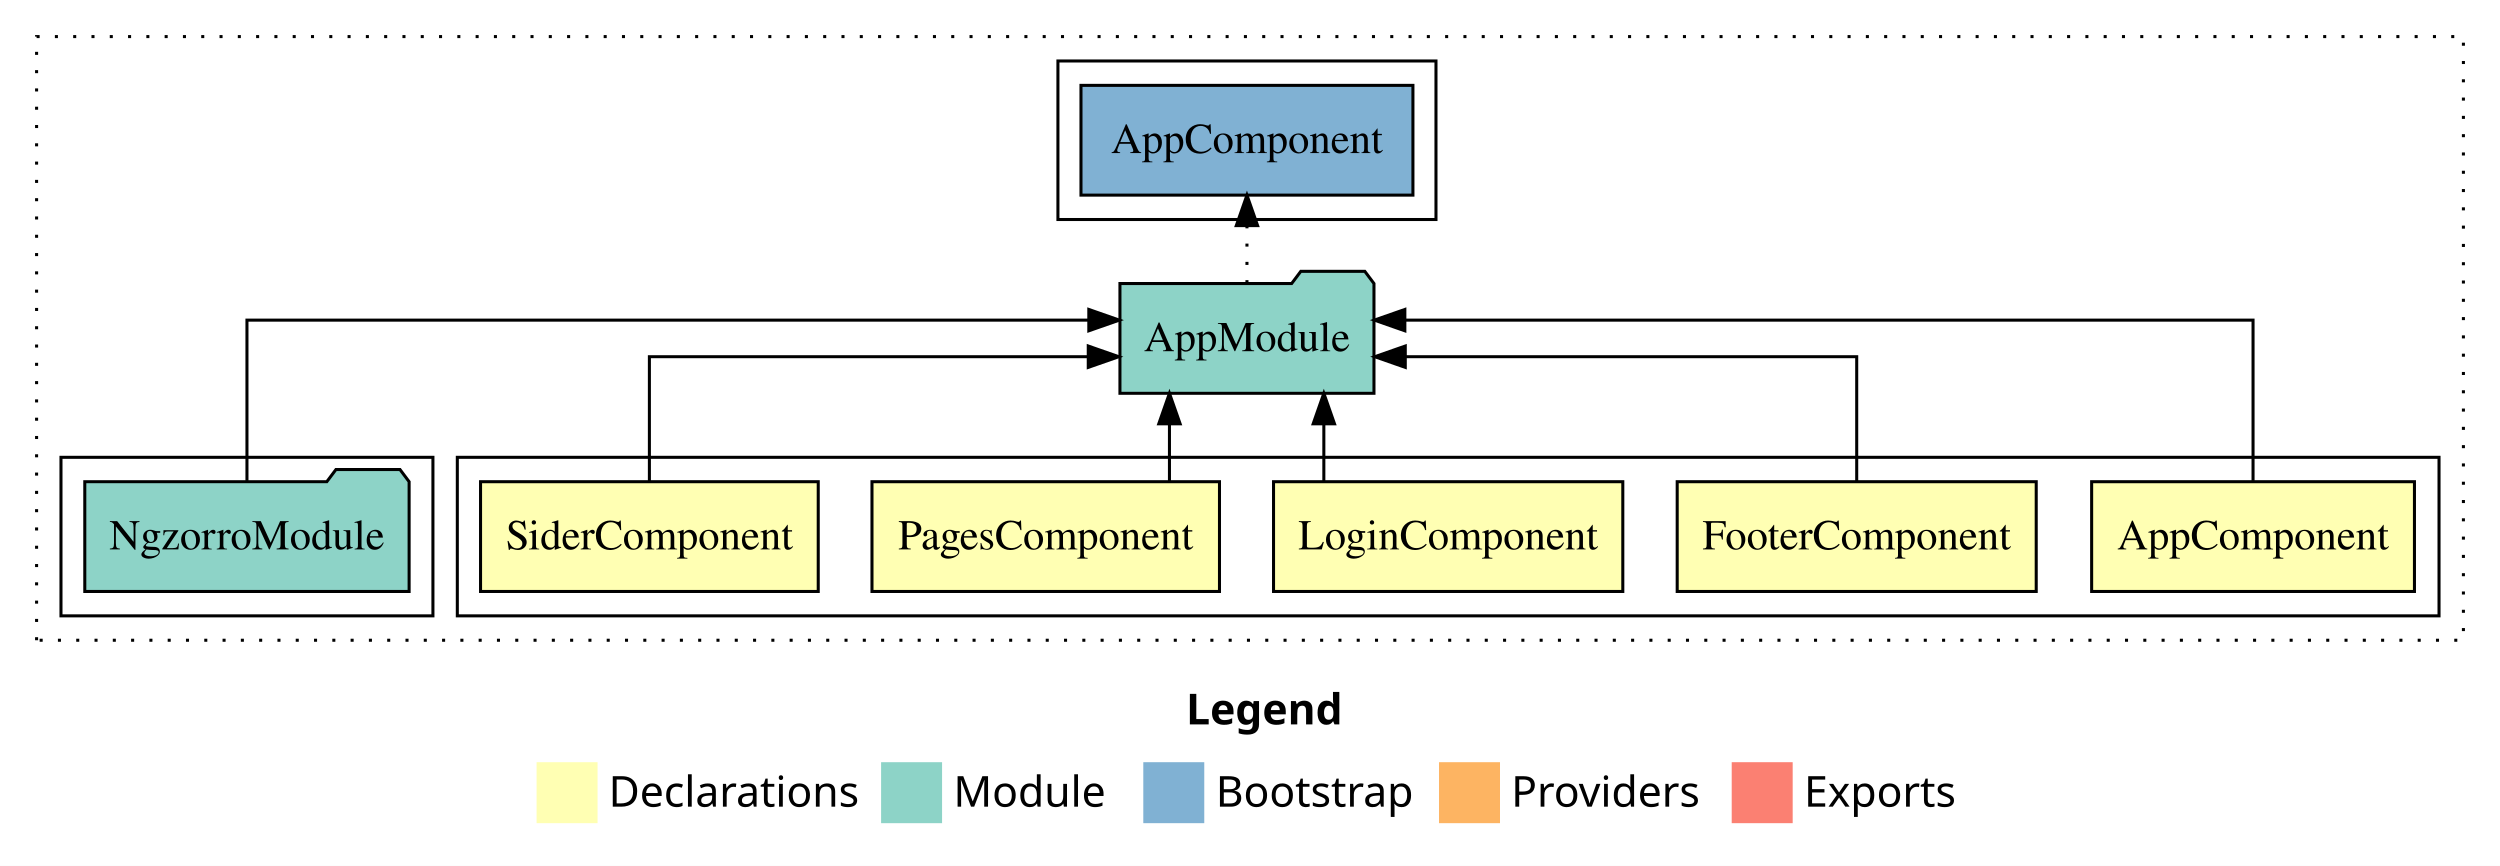
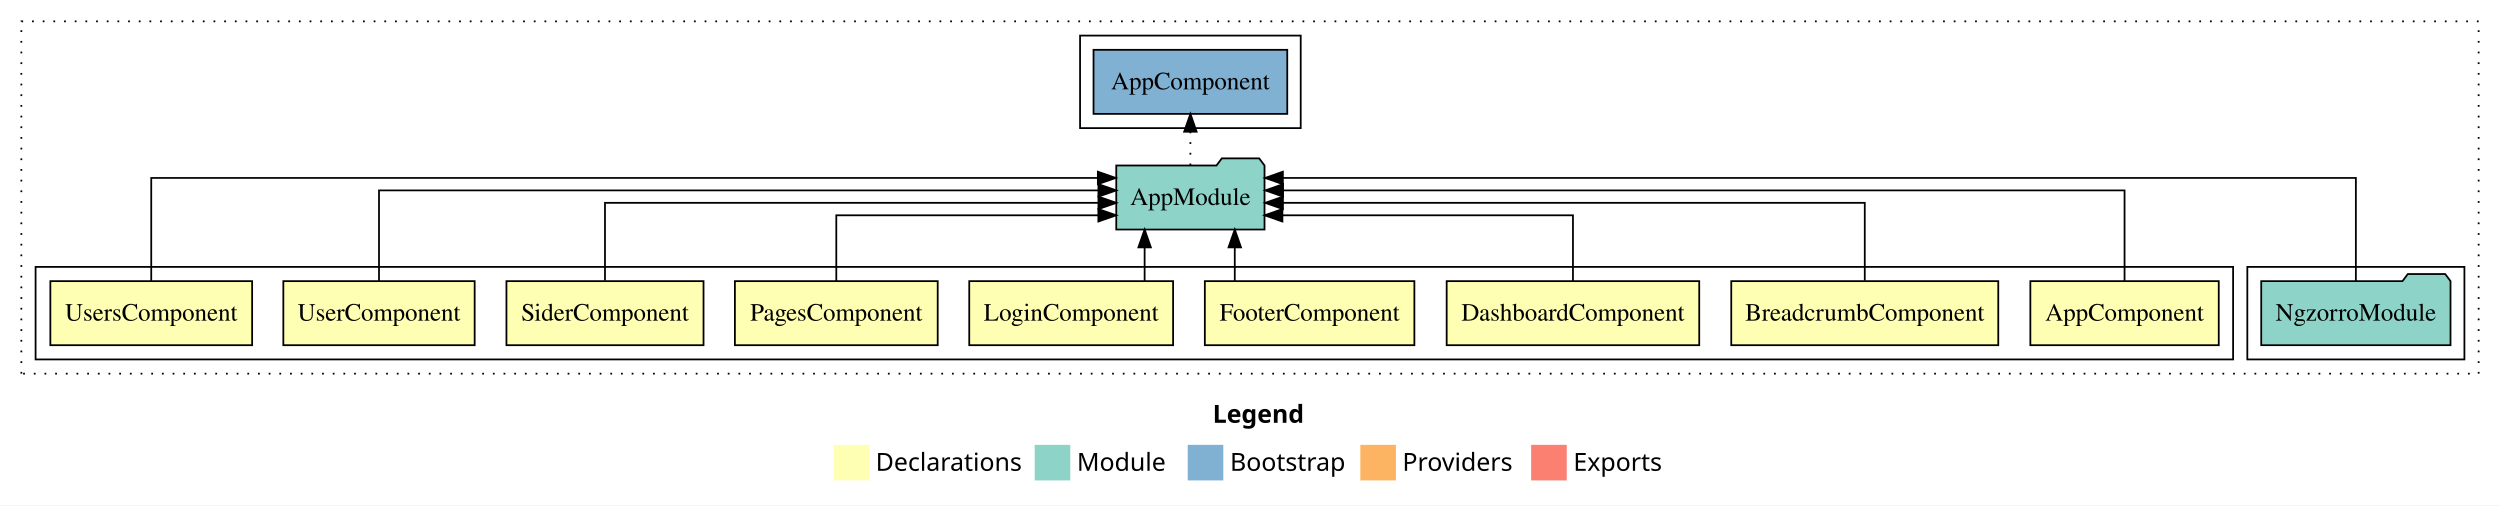
- <svg xmlns="http://www.w3.org/2000/svg" width="820pt" height="284pt" viewBox="0.00 0.00 820.00 284.00">
+ <svg xmlns="http://www.w3.org/2000/svg" width="1405pt" height="284pt" viewBox="0.00 0.00 1405.00 284.00">
  <g id="graph0" class="graph" transform="scale(1 1) rotate(0) translate(4 280)">
-     <polygon fill="white" stroke="transparent" points="-4,4 -4,-280 816,-280 816,4 -4,4" />
-     <text text-anchor="start" x="385.01" y="-42.4" font-family="sans-serif" font-weight="bold" font-size="14.00">Legend</text>
-     <polygon fill="#ffffb3" stroke="transparent" points="172,-10 172,-30 192,-30 192,-10 172,-10" />
-     <text text-anchor="start" x="195.63" y="-15.4" font-family="sans-serif" font-size="14.00">  Declarations</text>
-     <polygon fill="#8dd3c7" stroke="transparent" points="285,-10 285,-30 305,-30 305,-10 285,-10" />
-     <text text-anchor="start" x="308.73" y="-15.4" font-family="sans-serif" font-size="14.00">  Module</text>
-     <polygon fill="#80b1d3" stroke="transparent" points="371,-10 371,-30 391,-30 391,-10 371,-10" />
-     <text text-anchor="start" x="394.78" y="-15.4" font-family="sans-serif" font-size="14.00">  Bootstrap</text>
-     <polygon fill="#fdb462" stroke="transparent" points="468,-10 468,-30 488,-30 488,-10 468,-10" />
-     <text text-anchor="start" x="491.67" y="-15.4" font-family="sans-serif" font-size="14.00">  Providers</text>
-     <polygon fill="#fb8072" stroke="transparent" points="564,-10 564,-30 584,-30 584,-10 564,-10" />
-     <text text-anchor="start" x="587.73" y="-15.4" font-family="sans-serif" font-size="14.00">  Exports</text>
+     <polygon fill="white" stroke="transparent" points="-4,4 -4,-280 1401,-280 1401,4 -4,4" />
+     <text text-anchor="start" x="677.51" y="-42.4" font-family="sans-serif" font-weight="bold" font-size="14.00">Legend</text>
+     <polygon fill="#ffffb3" stroke="transparent" points="464.5,-10 464.5,-30 484.5,-30 484.5,-10 464.5,-10" />
+     <text text-anchor="start" x="488.13" y="-15.4" font-family="sans-serif" font-size="14.00">  Declarations</text>
+     <polygon fill="#8dd3c7" stroke="transparent" points="577.5,-10 577.5,-30 597.5,-30 597.5,-10 577.5,-10" />
+     <text text-anchor="start" x="601.23" y="-15.4" font-family="sans-serif" font-size="14.00">  Module</text>
+     <polygon fill="#80b1d3" stroke="transparent" points="663.5,-10 663.5,-30 683.5,-30 683.5,-10 663.5,-10" />
+     <text text-anchor="start" x="687.28" y="-15.4" font-family="sans-serif" font-size="14.00">  Bootstrap</text>
+     <polygon fill="#fdb462" stroke="transparent" points="760.5,-10 760.5,-30 780.5,-30 780.5,-10 760.5,-10" />
+     <text text-anchor="start" x="784.17" y="-15.4" font-family="sans-serif" font-size="14.00">  Providers</text>
+     <polygon fill="#fb8072" stroke="transparent" points="856.5,-10 856.5,-30 876.5,-30 876.5,-10 856.5,-10" />
+     <text text-anchor="start" x="880.23" y="-15.4" font-family="sans-serif" font-size="14.00">  Exports</text>
    <g id="clust1" class="cluster">
-       <polygon fill="none" stroke="black" stroke-dasharray="1,5" points="8,-70 8,-268 804,-268 804,-70 8,-70" />
+       <polygon fill="none" stroke="black" stroke-dasharray="1,5" points="8,-70 8,-268 1389,-268 1389,-70 8,-70" />
+     </g>
+     <g id="clust12" class="cluster">
+       <polygon fill="none" stroke="black" points="1259,-78 1259,-130 1381,-130 1381,-78 1259,-78" />
    </g>
    <g id="clust2" class="cluster">
-       <polygon fill="none" stroke="black" points="146,-78 146,-130 796,-130 796,-78 146,-78" />
+       <polygon fill="none" stroke="black" points="16,-78 16,-130 1251,-130 1251,-78 16,-78" />
    </g>
-     <g id="clust10" class="cluster">
-       <polygon fill="none" stroke="black" points="343,-208 343,-260 467,-260 467,-208 343,-208" />
-     </g>
-     <g id="clust8" class="cluster">
-       <polygon fill="none" stroke="black" points="16,-78 16,-130 138,-130 138,-78 16,-78" />
+     <g id="clust14" class="cluster">
+       <polygon fill="none" stroke="black" points="603,-208 603,-260 727,-260 727,-208 603,-208" />
    </g>
    <g id="node1" class="node">
-       <polygon fill="#ffffb3" stroke="black" points="787.94,-122 682.06,-122 682.06,-86 787.94,-86 787.94,-122" />
-       <text text-anchor="middle" x="735" y="-99.8" font-family="Times,serif" font-size="14.00">AppComponent</text>
+       <polygon fill="#ffffb3" stroke="black" points="1242.94,-122 1137.06,-122 1137.06,-86 1242.94,-86 1242.94,-122" />
+       <text text-anchor="middle" x="1190" y="-99.8" font-family="Times,serif" font-size="14.00">AppComponent</text>
+     </g>
+     <g id="node10" class="node">
+       <polygon fill="#8dd3c7" stroke="black" points="706.66,-187 703.66,-191 682.66,-191 679.66,-187 623.34,-187 623.34,-151 706.66,-151 706.66,-187" />
+       <text text-anchor="middle" x="665" y="-164.8" font-family="Times,serif" font-size="14.00">AppModule</text>
+     </g>
+     <g id="edge1" class="edge">
+       <path fill="none" stroke="black" d="M1190,-122.13C1190,-142.57 1190,-173 1190,-173 1190,-173 717.08,-173 717.08,-173" />
+       <polygon fill="black" stroke="black" points="717.08,-169.5 707.08,-173 717.08,-176.5 717.08,-169.5" />
+     </g>
+     <g id="node2" class="node">
+       <polygon fill="#ffffb3" stroke="black" points="1119.03,-122 968.97,-122 968.97,-86 1119.03,-86 1119.03,-122" />
+       <text text-anchor="middle" x="1044" y="-99.8" font-family="Times,serif" font-size="14.00">BreadcrumbComponent</text>
+     </g>
+     <g id="edge2" class="edge">
+       <path fill="none" stroke="black" d="M1044,-122.27C1044,-140.56 1044,-166 1044,-166 1044,-166 717.01,-166 717.01,-166" />
+       <polygon fill="black" stroke="black" points="717.01,-162.5 707.01,-166 717.01,-169.5 717.01,-162.5" />
+     </g>
+     <g id="node3" class="node">
+       <polygon fill="#ffffb3" stroke="black" points="950.97,-122 809.03,-122 809.03,-86 950.97,-86 950.97,-122" />
+       <text text-anchor="middle" x="880" y="-99.8" font-family="Times,serif" font-size="14.00">DashboardComponent</text>
+     </g>
+     <g id="edge3" class="edge">
+       <path fill="none" stroke="black" d="M880,-122.01C880,-138.05 880,-159 880,-159 880,-159 716.71,-159 716.71,-159" />
+       <polygon fill="black" stroke="black" points="716.71,-155.5 706.71,-159 716.71,-162.5 716.71,-155.5" />
+     </g>
+     <g id="node4" class="node">
+       <polygon fill="#ffffb3" stroke="black" points="790.88,-122 673.12,-122 673.12,-86 790.88,-86 790.88,-122" />
+       <text text-anchor="middle" x="732" y="-99.8" font-family="Times,serif" font-size="14.00">FooterComponent</text>
+     </g>
+     <g id="edge4" class="edge">
+       <path fill="none" stroke="black" d="M689.94,-122.11C689.94,-122.11 689.94,-140.99 689.94,-140.99" />
+       <polygon fill="black" stroke="black" points="686.44,-140.99 689.94,-150.99 693.44,-140.99 686.44,-140.99" />
+     </g>
+     <g id="node5" class="node">
+       <polygon fill="#ffffb3" stroke="black" points="655.28,-122 540.72,-122 540.72,-86 655.28,-86 655.28,-122" />
+       <text text-anchor="middle" x="598" y="-99.8" font-family="Times,serif" font-size="14.00">LoginComponent</text>
+     </g>
+     <g id="edge5" class="edge">
+       <path fill="none" stroke="black" d="M639.28,-122.11C639.28,-122.11 639.28,-140.99 639.28,-140.99" />
+       <polygon fill="black" stroke="black" points="635.78,-140.99 639.28,-150.99 642.78,-140.99 635.78,-140.99" />
    </g>
    <g id="node6" class="node">
-       <polygon fill="#8dd3c7" stroke="black" points="446.66,-187 443.66,-191 422.66,-191 419.66,-187 363.34,-187 363.34,-151 446.66,-151 446.66,-187" />
-       <text text-anchor="middle" x="405" y="-164.8" font-family="Times,serif" font-size="14.00">AppModule</text>
+       <polygon fill="#ffffb3" stroke="black" points="522.99,-122 409.01,-122 409.01,-86 522.99,-86 522.99,-122" />
+       <text text-anchor="middle" x="466" y="-99.8" font-family="Times,serif" font-size="14.00">PagesComponent</text>
    </g>
-     <g id="edge1" class="edge">
-       <path fill="none" stroke="black" d="M735,-122.28C735,-143.32 735,-175 735,-175 735,-175 456.79,-175 456.79,-175" />
-       <polygon fill="black" stroke="black" points="456.79,-171.5 446.79,-175 456.79,-178.5 456.79,-171.5" />
+     <g id="edge6" class="edge">
+       <path fill="none" stroke="black" d="M466,-122.01C466,-138.05 466,-159 466,-159 466,-159 613.28,-159 613.28,-159" />
+       <polygon fill="black" stroke="black" points="613.28,-162.5 623.28,-159 613.28,-155.5 613.28,-162.5" />
    </g>
-     <g id="node2" class="node">
-       <polygon fill="#ffffb3" stroke="black" points="663.88,-122 546.12,-122 546.12,-86 663.88,-86 663.88,-122" />
-       <text text-anchor="middle" x="605" y="-99.8" font-family="Times,serif" font-size="14.00">FooterComponent</text>
+     <g id="node7" class="node">
+       <polygon fill="#ffffb3" stroke="black" points="391.38,-122 280.62,-122 280.62,-86 391.38,-86 391.38,-122" />
+       <text text-anchor="middle" x="336" y="-99.8" font-family="Times,serif" font-size="14.00">SiderComponent</text>
    </g>
-     <g id="edge2" class="edge">
-       <path fill="none" stroke="black" d="M605,-122.02C605,-139.37 605,-163 605,-163 605,-163 456.93,-163 456.93,-163" />
-       <polygon fill="black" stroke="black" points="456.93,-159.5 446.93,-163 456.93,-166.5 456.93,-159.5" />
-     </g>
-     <g id="node3" class="node">
-       <polygon fill="#ffffb3" stroke="black" points="528.28,-122 413.72,-122 413.72,-86 528.28,-86 528.28,-122" />
-       <text text-anchor="middle" x="471" y="-99.8" font-family="Times,serif" font-size="14.00">LoginComponent</text>
-     </g>
-     <g id="edge3" class="edge">
-       <path fill="none" stroke="black" d="M430.22,-122.11C430.22,-122.11 430.22,-140.99 430.22,-140.99" />
-       <polygon fill="black" stroke="black" points="426.72,-140.99 430.22,-150.99 433.72,-140.99 426.72,-140.99" />
-     </g>
-     <g id="node4" class="node">
-       <polygon fill="#ffffb3" stroke="black" points="395.99,-122 282.01,-122 282.01,-86 395.99,-86 395.99,-122" />
-       <text text-anchor="middle" x="339" y="-99.8" font-family="Times,serif" font-size="14.00">PagesComponent</text>
-     </g>
-     <g id="edge4" class="edge">
-       <path fill="none" stroke="black" d="M379.58,-122.11C379.58,-122.11 379.58,-140.99 379.58,-140.99" />
-       <polygon fill="black" stroke="black" points="376.08,-140.99 379.58,-150.99 383.08,-140.99 376.08,-140.99" />
-     </g>
-     <g id="node5" class="node">
-       <polygon fill="#ffffb3" stroke="black" points="264.38,-122 153.62,-122 153.62,-86 264.38,-86 264.38,-122" />
-       <text text-anchor="middle" x="209" y="-99.8" font-family="Times,serif" font-size="14.00">SiderComponent</text>
-     </g>
-     <g id="edge5" class="edge">
-       <path fill="none" stroke="black" d="M209,-122.02C209,-139.37 209,-163 209,-163 209,-163 352.95,-163 352.95,-163" />
-       <polygon fill="black" stroke="black" points="352.95,-166.5 362.95,-163 352.95,-159.5 352.95,-166.5" />
+     <g id="edge7" class="edge">
+       <path fill="none" stroke="black" d="M336,-122.27C336,-140.56 336,-166 336,-166 336,-166 613.33,-166 613.33,-166" />
+       <polygon fill="black" stroke="black" points="613.33,-169.5 623.33,-166 613.33,-162.5 613.33,-169.5" />
    </g>
    <g id="node8" class="node">
-       <polygon fill="#80b1d3" stroke="black" points="459.44,-252 350.56,-252 350.56,-216 459.44,-216 459.44,-252" />
-       <text text-anchor="middle" x="405" y="-229.8" font-family="Times,serif" font-size="14.00">AppComponent </text>
+       <polygon fill="#ffffb3" stroke="black" points="262.76,-122 155.24,-122 155.24,-86 262.76,-86 262.76,-122" />
+       <text text-anchor="middle" x="209" y="-99.8" font-family="Times,serif" font-size="14.00">UserComponent</text>
    </g>
-     <g id="edge7" class="edge">
-       <path fill="none" stroke="black" stroke-dasharray="1,5" d="M405,-187.11C405,-187.11 405,-205.99 405,-205.99" />
-       <polygon fill="black" stroke="black" points="401.5,-205.99 405,-215.99 408.5,-205.99 401.5,-205.99" />
+     <g id="edge8" class="edge">
+       <path fill="none" stroke="black" d="M209,-122.13C209,-142.57 209,-173 209,-173 209,-173 613.32,-173 613.32,-173" />
+       <polygon fill="black" stroke="black" points="613.32,-176.5 623.32,-173 613.32,-169.5 613.32,-176.5" />
    </g>
-     <g id="node7" class="node">
-       <polygon fill="#8dd3c7" stroke="black" points="130.19,-122 127.19,-126 106.19,-126 103.19,-122 23.81,-122 23.81,-86 130.19,-86 130.19,-122" />
-       <text text-anchor="middle" x="77" y="-99.8" font-family="Times,serif" font-size="14.00">NgzorroModule</text>
+     <g id="node9" class="node">
+       <polygon fill="#ffffb3" stroke="black" points="137.7,-122 24.3,-122 24.3,-86 137.7,-86 137.7,-122" />
+       <text text-anchor="middle" x="81" y="-99.8" font-family="Times,serif" font-size="14.00">UsersComponent</text>
    </g>
-     <g id="edge6" class="edge">
-       <path fill="none" stroke="black" d="M77,-122.28C77,-143.32 77,-175 77,-175 77,-175 353.13,-175 353.13,-175" />
-       <polygon fill="black" stroke="black" points="353.13,-178.5 363.13,-175 353.13,-171.5 353.13,-178.5" />
+     <g id="edge9" class="edge">
+       <path fill="none" stroke="black" d="M81,-122.01C81,-144.49 81,-180 81,-180 81,-180 613,-180 613,-180" />
+       <polygon fill="black" stroke="black" points="613,-183.5 623,-180 613,-176.5 613,-183.5" />
+     </g>
+     <g id="node12" class="node">
+       <polygon fill="#80b1d3" stroke="black" points="719.44,-252 610.56,-252 610.56,-216 719.44,-216 719.44,-252" />
+       <text text-anchor="middle" x="665" y="-229.8" font-family="Times,serif" font-size="14.00">AppComponent </text>
+     </g>
+     <g id="edge11" class="edge">
+       <path fill="none" stroke="black" stroke-dasharray="1,5" d="M665,-187.11C665,-187.11 665,-205.99 665,-205.99" />
+       <polygon fill="black" stroke="black" points="661.5,-205.99 665,-215.99 668.5,-205.99 661.5,-205.99" />
+     </g>
+     <g id="node11" class="node">
+       <polygon fill="#8dd3c7" stroke="black" points="1373.19,-122 1370.19,-126 1349.19,-126 1346.19,-122 1266.81,-122 1266.81,-86 1373.19,-86 1373.19,-122" />
+       <text text-anchor="middle" x="1320" y="-99.8" font-family="Times,serif" font-size="14.00">NgzorroModule</text>
+     </g>
+     <g id="edge10" class="edge">
+       <path fill="none" stroke="black" d="M1320,-122.01C1320,-144.49 1320,-180 1320,-180 1320,-180 716.97,-180 716.97,-180" />
+       <polygon fill="black" stroke="black" points="716.97,-176.5 706.97,-180 716.97,-183.5 716.97,-176.5" />
    </g>
  </g>
</svg>
